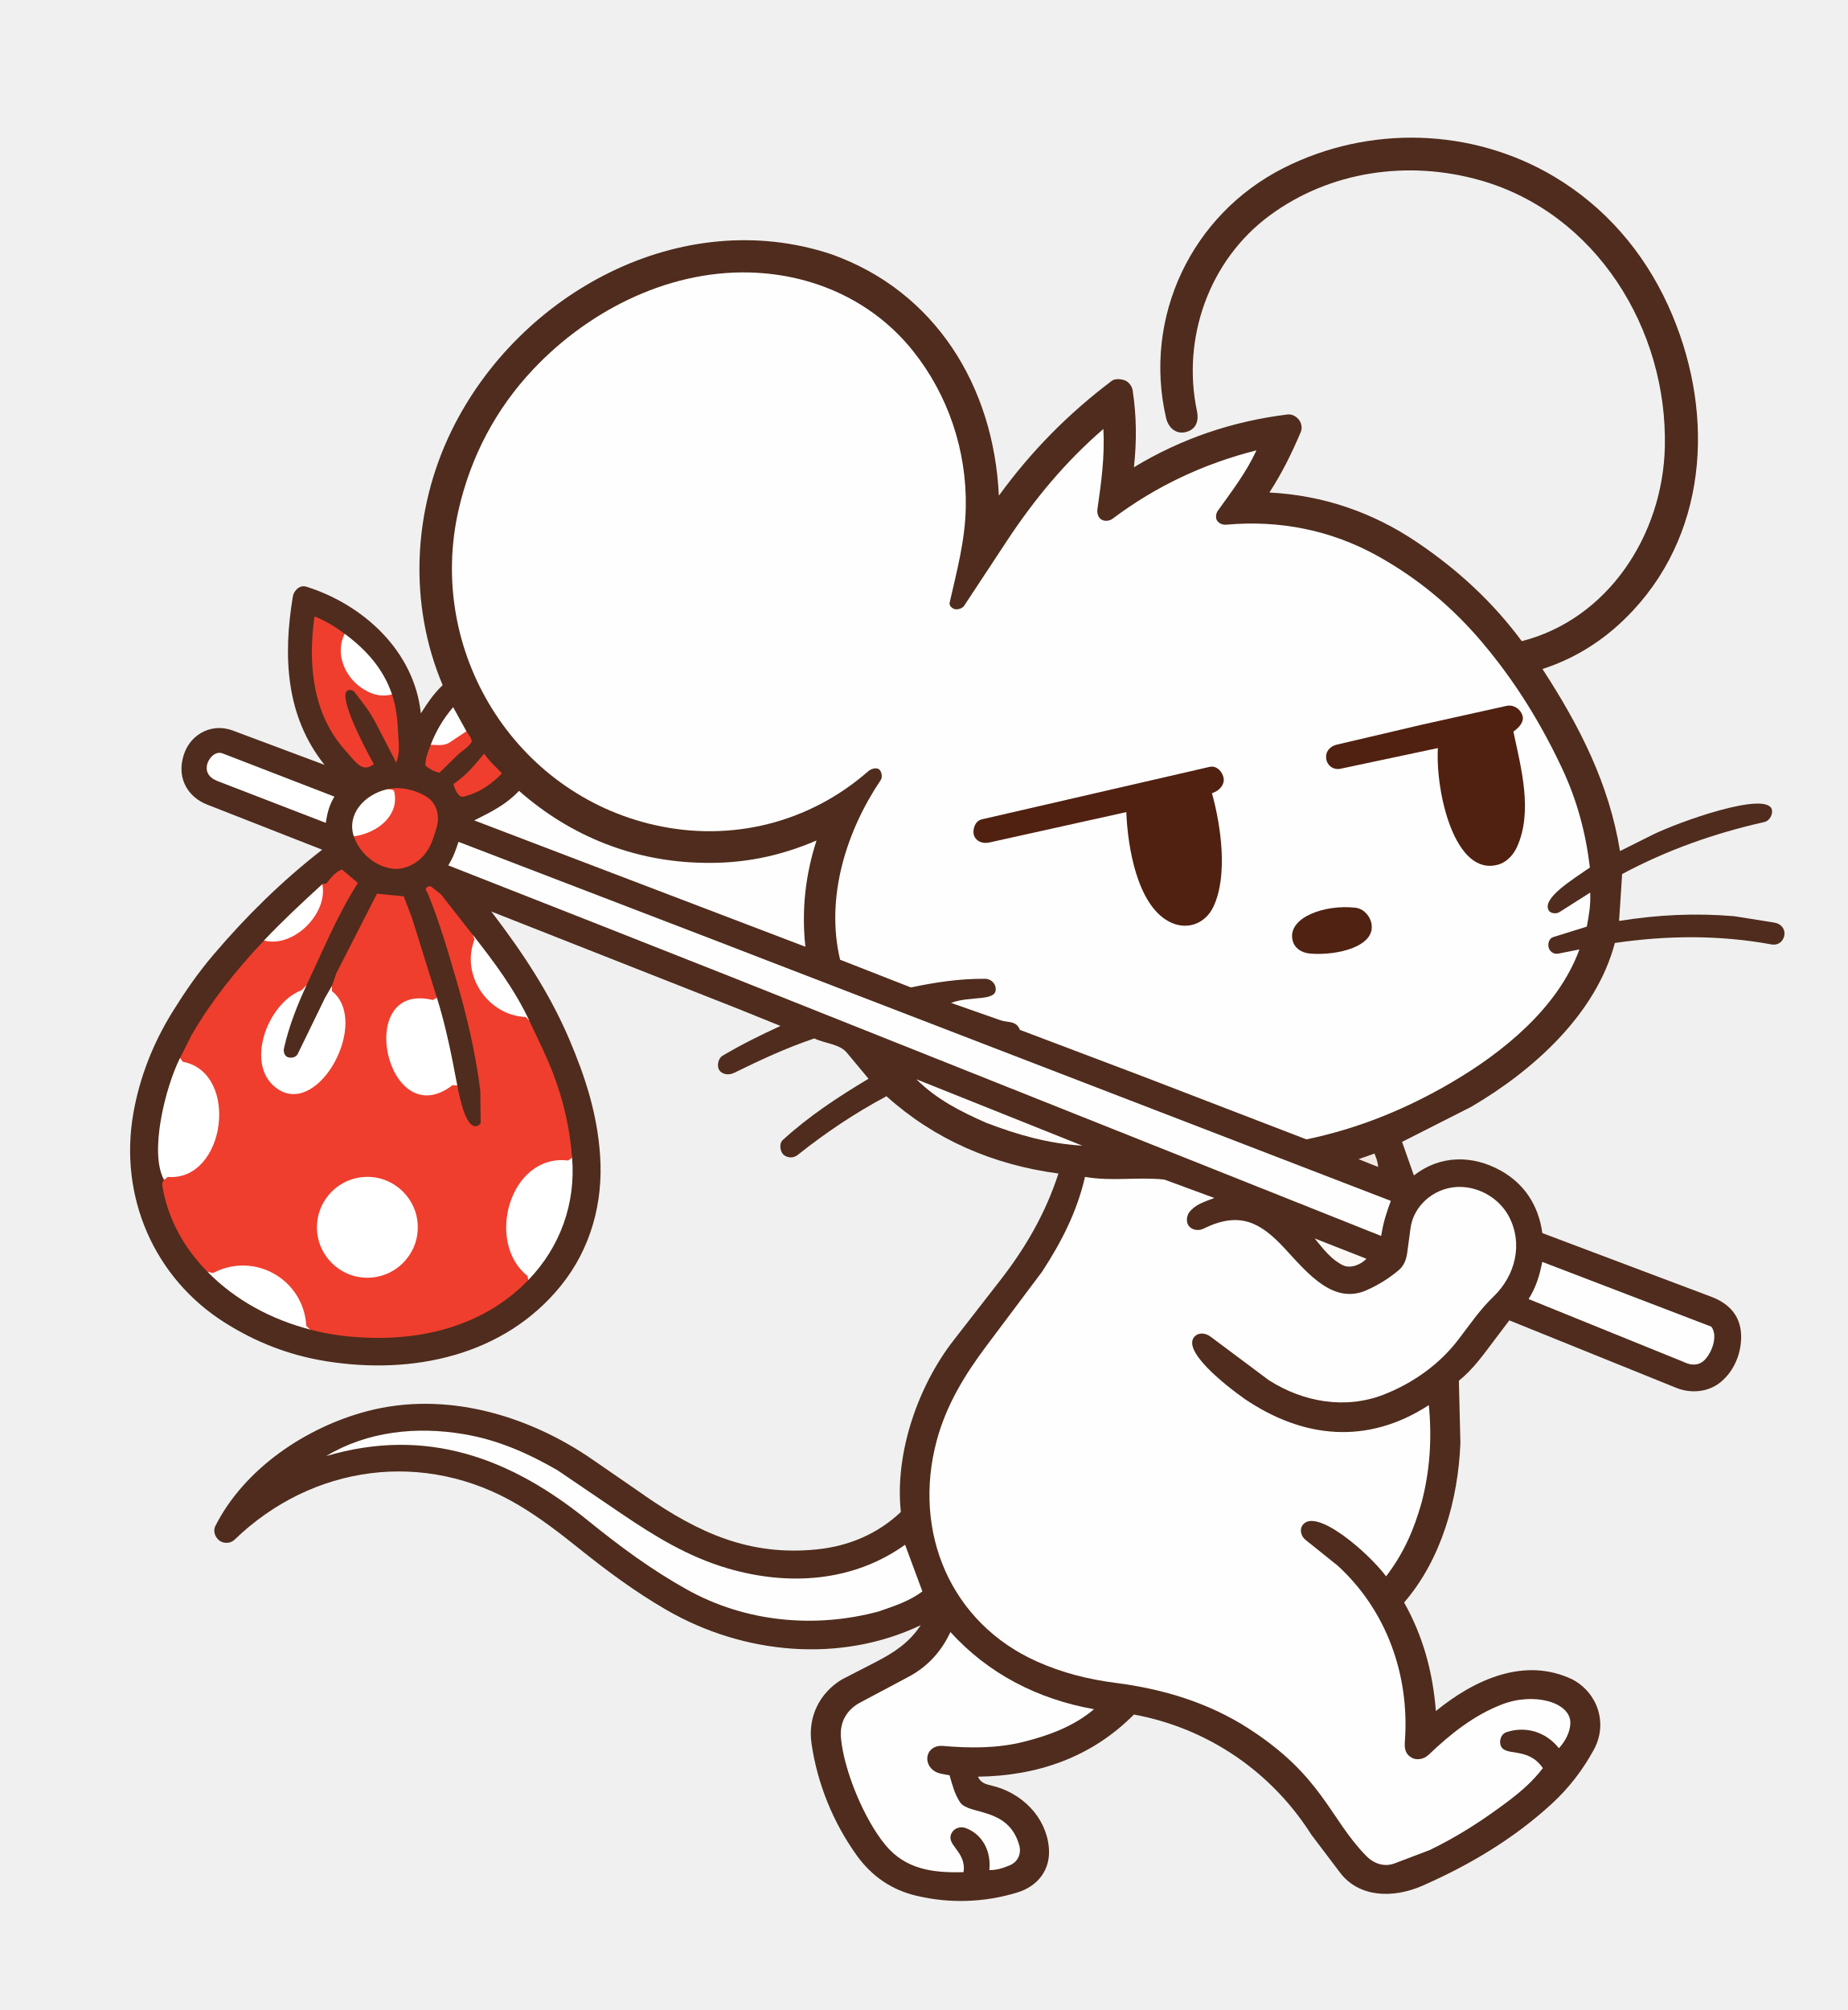
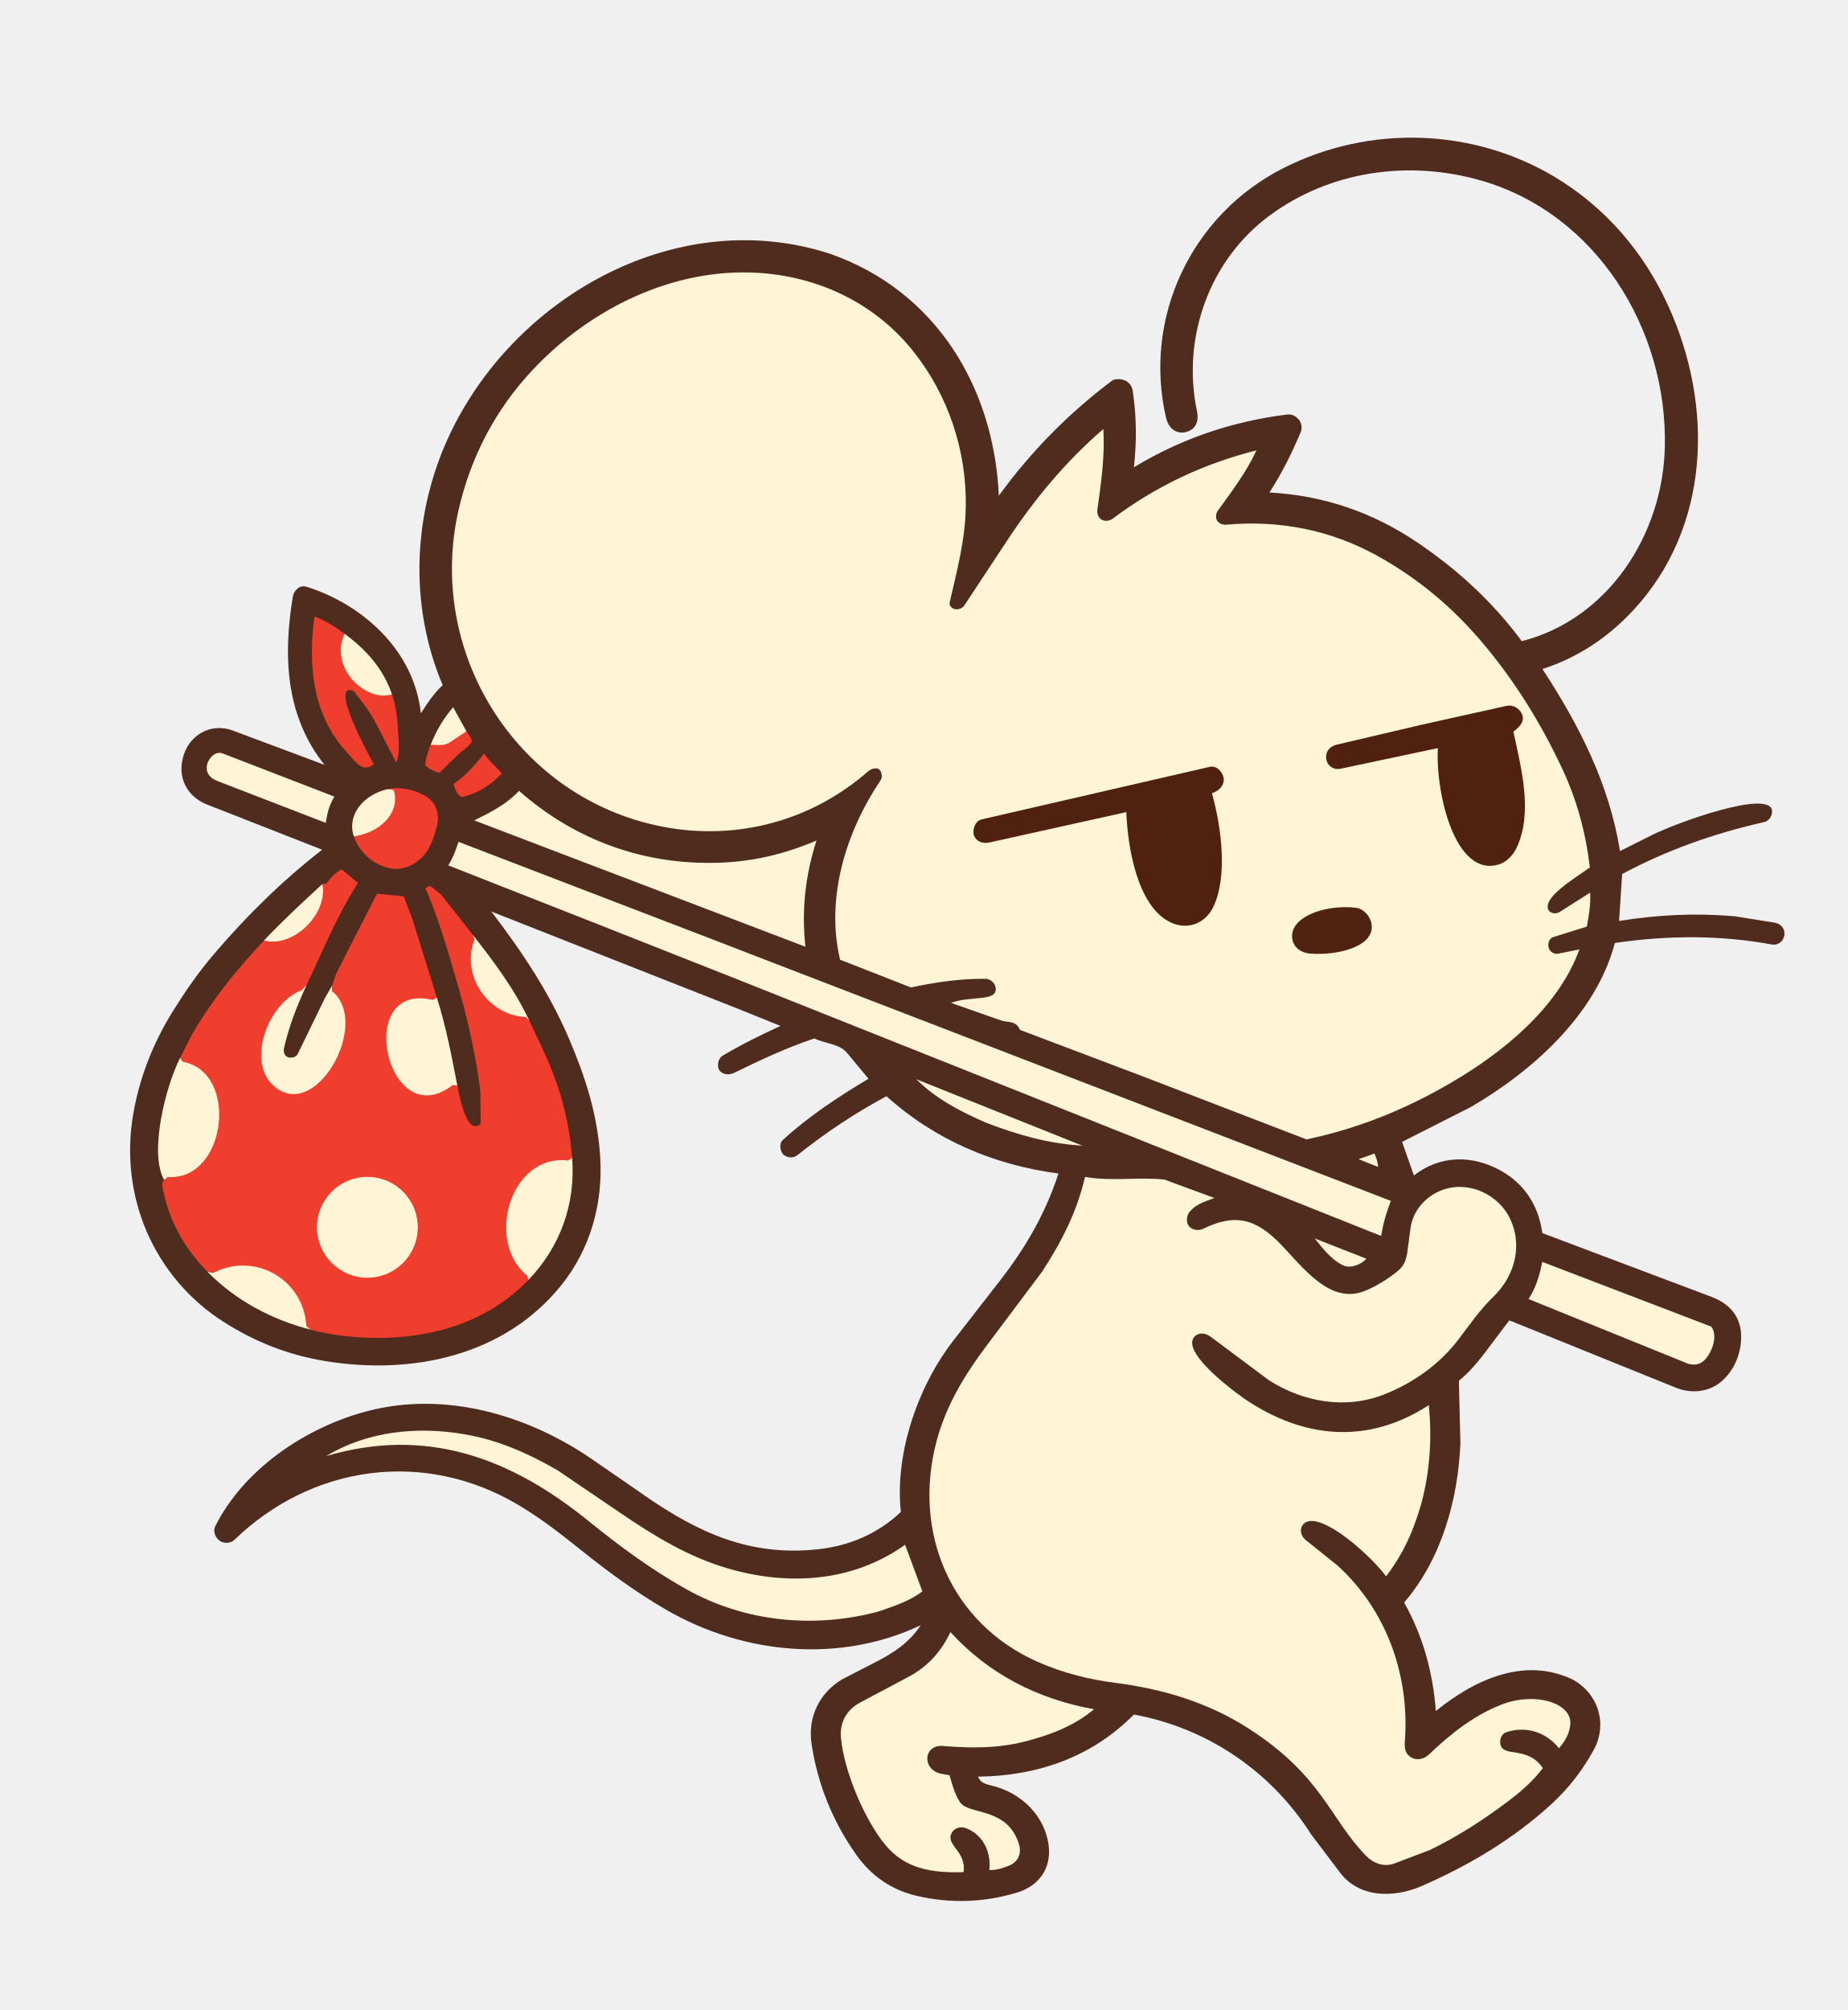
<svg xmlns="http://www.w3.org/2000/svg" id="Layer_1" version="1.1" viewBox="20 186 524 570">
  <defs>
    <style>
      .st0 {
-         fill: #fff;
+         fill: #FFF4D6;
      }

      .st1 {
        fill: #4f2c1d;
      }

      .st2 {
        fill: #502111;
      }

      .st3 {
-         fill: #fbf8f6;
+         fill: #FFF4D6;
      }

      .st4 {
-         fill: #fdfcfb;
+         fill: #FFF4D6;
      }

      .st5 {
-         fill: #f1e9e2;
+         fill: #FFF4D6;
      }

      .st6 {
        fill: #4f2212;
      }

      .st7 {
        fill: #ef3e2d;
      }

      .st8 {
-         fill: #fefefe;
+         fill: #FFF4D6;
      }
    </style>
  </defs>
  <path class="st1" d="M202.81,610.1c15.49,10.68,29.86,17.22,48.9,15.28,9.04-.92,17.24-4.39,23.81-10.61-1.78-16.66,4.87-35.71,14.91-48.62l13.35-17.17c7.09-9.12,12.78-18.9,16.44-30.19-18.47-2.45-35.13-9.62-48.78-21.92-8.96,4.79-17.26,10.34-25.19,16.66-1.27,1.02-2.88.78-3.86.05-1.04-.77-1.58-3.18-.35-4.3,7.4-6.76,15.51-12.1,24.31-17.37l-6.17-7.41c-2.05-2.46-6.15-2.56-9.21-4.02-7.97,2.69-15.24,6.09-22.76,9.77-1.53.75-3.4.45-4.22-.81-.63-.97-.42-3.23.97-4.06,5.32-3.15,10.62-5.78,16.42-8.44l-12-4.85-70.02-27.6c8.94,11.7,16.51,23.12,22.1,36.21,4.58,10.74,7.96,21.23,8.75,32.97.94,13.39-2.67,26.48-11.09,36.9-16.09,19.91-42.12,25.45-66.84,21.41-10.38-1.7-19.69-5.34-28.51-10.9-20.08-12.66-30.06-35.78-25.96-59.29,1.81-10.39,5.69-20.15,11.28-29.11,3.55-5.69,7.12-10.85,11.46-15.95,9.34-10.97,19.38-20.86,30.83-29.77l-32.66-12.81c-5.4-2.12-8.3-7.24-6.9-12.96,1.42-6.55,7.82-10.41,14.21-8.02l26.03,9.74c-11.12-13.89-11.77-30.94-9-47.72.28-1.69,1.91-3.42,3.85-2.81,16.16,5.07,30.63,18.29,32.46,35.92,2.02-3.12,3.56-5.5,6.19-8.01-9.73-23.01-8.52-49.64,2.57-72.26,19.08-38.93,64.98-64.01,107.57-49.97,29.58,10.48,46.17,37.46,47.62,68.51,9.15-12.6,19.77-23.34,32.06-32.59,1.01-.76,3.02-.45,3.93,0,.79.39,1.75,1.39,1.96,2.74,1.11,7.26,1.17,14.38.36,21.79,13.41-8.13,28.02-13.07,43.56-14.97,1.35-.17,2.43.62,3.02,1.23.82.85,1.29,2.44.75,3.73-2.51,5.91-5.14,11.32-8.9,17.17,15.27.79,29.27,5.61,41.81,14.06,11.51,7.75,21.47,16.89,29.77,28.09,24.42-6.22,40.01-30.07,40.58-55.09.77-33.37-19.48-66.28-52.38-75.61-20.42-5.79-42.58-2.64-59.72,10-17.16,12.65-24.97,34.78-20.62,55.41.64,3.03-.36,5.26-3.09,5.98s-4.98-1.07-5.66-4c-6.6-28.5,7.18-57.66,33.36-70.88,24.1-12.17,53.32-11.46,76.71,2.45,14.42,8.58,25.4,21.35,32.33,36.56,13.1,28.72,11.9,62.99-9.92,86.45-7.17,7.71-15.63,13.36-25.72,16.63,10.59,16.25,18.94,32.69,21.99,51.63l9.03-4.52c7.38-3.69,32.63-12.7,34.05-7.23.28,1.09-.43,3.13-2.17,3.52-14.06,3.17-27.47,7.88-40.3,14.74l-.87,13.3c11.1-1.77,21.74-2.28,32.74-1.33l11.28,1.8c1.85.3,2.96,1.63,2.9,3.2-.07,1.77-1.54,3.39-3.7,2.99-14.76-2.7-29.51-2.59-44.42-.41-5.31,20.21-23.22,36.23-40.79,46.49l-19.56,9.92,3.35,9.52c7.43-5.81,16.56-5.84,24.59-1.4,6.66,3.69,10.76,9.8,11.84,17.74l47.97,18.08c4.87,1.84,8.19,5.24,8.41,10.71.2,5-1.84,10.27-5.89,13.54-3.42,2.77-8.31,3.25-12.52,1.55l-47.33-19.13-4.22,5.58c-3.12,4.13-5.98,8.22-10.09,11.54l.43,17.65c-.62,16.03-5.41,33.04-15.96,45.24,5.3,9.44,8.14,19.59,9,30.78,11.3-9.2,25.38-15.34,38.72-8.97,7.23,3.83,10.11,12.55,6.1,19.91-3.11,5.7-7.03,10.85-11.95,15.37-10.75,9.87-23.27,17.34-36.63,23.21-8.58,3.77-18.15,3.25-23.39-3.67l-8.19-10.82c-11.31-17.84-29.36-30.18-50.3-34.04-12.07,12.17-27.4,17.41-44.23,17.62.73,1.75,2.17,2.14,3.86,2.53,8.44,1.97,15.33,8.74,16.22,17.35.67,6.5-3.12,11.2-8.97,12.98-9.3,2.83-19.03,3.17-28.55.92-7.06-1.66-12.74-5.56-17-11.52-6.68-9.34-11.12-20.26-12.78-31.65-1.1-7.6,2.28-14.3,8.57-18.15l9.71-5c4.87-2.51,9.43-5.4,12.69-10.41-22.77,10.84-50.21,8.35-72.16-4.36-8.97-5.19-16.94-11.13-25-17.59-5.54-4.44-10.78-8.46-16.87-12.1-26.73-15.93-58.59-11.44-80.58,9.79-1.23,1.19-3.18,1.14-4.35.23-1.05-.82-1.89-2.54-1.11-4.09,8.19-16.25,25.7-28.02,43.08-32.58,22.03-5.79,45.45,1.01,63.82,13.67l14.83,10.22Z" />
  <path class="st8" d="M413.14,633c-5.06-6.77-20.07-19.73-23.71-14.45-.83,1.21-.47,3.05.91,4.16l9.07,7.27c13.88,12.68,20.47,31.08,19.07,49.88-.16,2.08.16,3.58,1.91,4.58,1.34.77,3.38.57,4.89-.87,6.18-5.89,12.78-11.18,20.85-14.27,9.1-3.48,19.45-.54,19.29,5.39-.07,2.64-1.53,5.18-3.24,7.08-3.77-4.75-9.54-6.34-14.91-4.55-1.41.47-1.97,2.14-1.71,3.39.82,3.93,7.65.32,12.06,6.8-2.8,3.66-6.12,6.57-9.79,9.34-7.07,5.34-14.33,10.05-22.32,13.9l-9.94,3.77c-2.93,1.11-5.89.1-8.08-2.14-10.42-10.67-12.36-22.6-33.34-36.11-11.38-7.33-24.18-11.19-37.62-12.92-7.81-1-15.14-2.84-22.34-6.04-24.45-10.89-35.48-36.64-28.5-62.67,2.69-10.03,7.91-18.62,14.12-26.89l15.77-21.02c5.51-8.43,9.89-16.99,12.18-26.89,7.65,1.36,15.05-.06,22.52.77l14.16,5.21c-2.96,1.16-5.33,1.76-7.19,4.15-.77,1.21-.85,2.98.13,4,.85.89,2.51,1.27,3.93.58,10.24-5.04,16.16-1.94,23.2,5.71,6.51,7.07,13.77,15.89,23.16,11.7,3.27-1.46,6.31-3.34,9.04-5.64,1.56-1.31,2.18-3.06,2.45-5.05l.93-6.93c.83-6.19,6.42-11.23,13.04-11.63,6.01-.36,11.99,3.04,14.8,8.25,4.18,7.78,1.91,16.82-4.26,22.78-3.93,3.79-6.67,7.86-9.99,12.21-5.36,7.02-12.79,12.33-21.11,15.6-10.92,4.29-22.91,2.18-32.67-4.05l-16.55-12.36c-1.34-1-3.23-1.25-4.4-.13-4.06,3.87,8.32,13.72,14.09,17.8,16.69,11.29,34.84,13.05,52.24,1.76.92,9.56.3,18.62-2.05,27.62-2.09,7.4-4.92,14.19-10.05,20.9Z" />
  <path class="st8" d="M306.41,714.97c-1.99.84-3.89,1.41-5.79,1.34.56-5.34-1.93-10.11-6.69-11.9-1.5-.56-3.11.02-3.82,1.11-2.36,3.63,4.11,5.28,3.19,11.39-8.98.26-16.49-.89-22.14-7.68-5.96-7.16-11.75-20.96-12.63-30.37-.42-4.5,1.64-8.08,5.62-10.14l13.68-7.28c5.22-2.78,9.18-7.08,11.75-12.62,10.66,11.72,24.6,19.01,40.73,21.88-5.61,4.77-12.59,7.39-19.81,9.21-7.62,1.93-15.33,1.87-23.13,1.2-1.84-.16-3.34.7-3.98,1.99-.82,1.65-.25,3.65,1.21,4.84,1.31,1.07,3.01,1.19,4.73,1.49.79,2.76,1.45,5.31,2.97,7.64,2.44,3.74,13.67,1.23,16.79,12.16.66,2.3-.25,4.72-2.68,5.74Z" />
  <path class="st8" d="M281.64,637.3c-3.81,2.82-7.88,4.09-12.4,5.68-18.21,4.9-37.87,3.02-54.43-6.23-10.11-5.65-18.99-12.22-27.93-19.46-22.06-17.87-45.92-26.77-74.37-18.37,11.71-7.06,25.65-8.47,38.98-6.23,9.7,1.62,18.18,5.37,26.63,10.24l18.18,12.34c9.56,6.49,19.03,12.27,30.23,15.53,17.25,5.02,35.49,3.78,50.19-6.74l4.91,13.24Z" />
  <path class="st8" d="M505.38,562.2c2.38,2.99-.56,9.32-3.2,10.41-1.52.63-3,.39-4.62-.39l-43.99-17.83c2.01-3.18,3.06-6.35,3.88-10.54l47.93,18.36Z" />
  <g>
    <path class="st8" d="M460.59,451.73c-1.18.37-1.54,1.73-1.38,2.74.19,1.21,1.36,2.25,2.8,1.96l5.98-1.19c-6.03,16.54-21.63,29.19-36.52,37.87-12.85,7.49-26.28,12.95-40.91,16l-46.55-17.92-34.73-13.14c-1.02-2.71-3.36-1.97-5.54-2.74l-13.99-4.91c5.71-2.14,13.2-.22,12.66-4.27-.18-1.31-1.34-2.54-2.96-2.56-7.13-.06-13.96.95-21.08,2.45l-20.08-7.86c-4.19-17.55,1.69-36.36,11.5-50.92.64-.95.23-2.49-.42-3.05s-2.15-.31-3.12.54c-16.66,14.58-38.7,20.13-60.41,15.27-39.94-8.93-64.9-49.39-55.77-89.4,3.45-15.1,10.57-28.64,21.14-39.84,16.27-17.24,39.65-28.78,63.58-27.4,17.26.99,33.28,8.57,44.11,22.08,10.06,12.55,15.32,28.34,15.04,44.38-.17,9.4-2.52,18.05-4.58,27.09-.22.98.93,1.76,1.6,1.86s1.95-.14,2.54-1.03l12.12-18.38c7.75-11.75,16.56-22.4,27.35-31.71.42,8.05-.63,15.24-1.69,22.74-.17,1.23.26,2.38,1.07,2.91.89.58,2.27.53,3.28-.23,12.14-9.13,25.71-15.56,40.76-19.36-2.96,6.37-7,11.6-10.95,17.11-.63.88-.64,2.13-.26,2.75.49.81,1.53,1.33,2.71,1.22,14.97-1.35,29.59,1.51,42.75,8.81,11.59,6.42,21.4,14.63,29.95,24.78,9.19,10.91,16.53,22.79,22.58,35.73,4.17,8.92,6.63,18.12,7.79,27.9-4.89,3.42-13.67,8.71-11.68,12.16.49.84,2.05,1.12,3.09.46l8.68-5.51c.15,3.61-.36,6.43-.96,9.65l-9.49,2.96Z" />
    <path class="st2" d="M351.33,447.21c-8.68-4.87-11.46-20.6-11.86-30.91l-38.87,8.62c-1.97.44-3.8-.39-4.35-2.04-.44-1.32.12-4.04,2.24-4.53l64.56-14.87c2.16-.5,3.77,1.52,4.03,3.23s-1.06,3.53-3.32,4.23c2.67,9.58,4.51,23.52.42,32.18-2.34,4.96-7.76,6.94-12.84,4.09Z" />
    <path class="st2" d="M444.93,431.19c-12.35,3.49-17.81-20.69-17.08-33.05l-27.56,5.85c-2.16.46-3.82-.95-4.1-2.68-.33-2.06.92-3.66,3.01-4.15l24.22-5.68,23.81-5.29c2.17-.48,3.99.89,4.59,2.65s-.87,3.45-2.56,4.63c2.25,10.52,5.54,22.7,1.04,32.68-1.15,2.55-3.16,4.43-5.36,5.05Z" />
    <path class="st6" d="M408.96,447.72c1.49,6.65-9.63,9.36-17.41,8.69-2.49-.22-4.46-1.61-4.94-3.85-1.39-6.38,9.13-10.14,17.83-9.15,2.5.28,4.12,2.47,4.53,4.31Z" />
  </g>
  <path class="st8" d="M411.76,536.5l-183.08-72.96-40.03-15.81-41.5-16.32c1.52-2.45,2.13-4.38,2.9-6.68l74.1,28.45,13.43,5.19,176.92,68.18c-1.22,3.32-2.07,5.78-2.74,9.94Z" />
  <path class="st8" d="M251.6,424.34c-3.12,9.67-4.29,19.58-3.16,30.14l-93.93-35.83c4.96-2.46,9.18-4.6,12.71-8.38,14.79,13.05,32.87,20.09,52.26,20.41,11.14.25,21.5-1.78,32.12-6.33Z" />
  <path class="st4" d="M327.02,510.89c-9.71-.57-18.46-3.1-27.23-6.46-7.26-3.18-14.19-6.69-19.86-12.37l47.08,18.83Z" />
  <path class="st3" d="M407.59,542.96c-1.68,1.76-4.65,2.86-6.71,1.83-3.36-1.67-5.55-4.62-7.98-7.59l14.7,5.77Z" />
  <path class="st5" d="M410.9,516.93l-5.56-2.21,4.53-1.6c.43,1.28.86,1.85,1.03,3.81Z" />
  <path class="st0" d="M106.94,465.38c-2.65,5.75-4.94,11.53-6.36,17.75-.32,1.4.27,2.55,1.37,2.76.82.15,2.02-.03,2.51-1.03l7.73-15.89,1.94-3.36c7.08,6,5.62,17.22.37,24.57-2.36,3.3-5.62,5.88-9.62,6.72-3.49.74-6.86-.48-8.87-3.35-4.49-6.41-3.68-14.68,1.05-20.77,2.7-3.47,5.73-6.52,9.88-7.39Z" />
  <path class="st0" d="M66.54,520.59c-4.28-7.63.32-26.21,4.53-34.58,3.82-.09,7.18,2.17,9.19,5.44,3.74,6.08,3.81,13.21,1.09,19.78-2.65,6.42-8.44,11.08-14.81,9.36Z" />
  <path class="st0" d="M182.28,514.32c1.05,13.02-3.39,25.3-12.39,34.64-2.2-.24-5.33-4.91-6.37-8.31-2.58-8.42-.11-17.97,6.7-23.55,3.53-2.9,7.86-4.11,12.06-2.79Z" />
  <path class="st0" d="M143.94,468.97c2.57,8.24,4.18,16.45,5.77,24.87-3.85,4.47-10.21,5.45-14.99,1.36-6.22-5.32-8.07-14.83-4.34-22.12,2.73-5.32,8.5-6.59,13.56-4.11Z" />
  <path class="st7" d="M117.77,365.73l.62,1.16c-2.86,7.35,4.02,16.1,11.79,15.17l1.01.85c1.19,3.5,1.54,7,1.73,10.78.14,2.89.64,5.67-.53,8.56l-5.85-11.31c-1.64-3.17-3.82-5.88-6-8.68-.54-.69-1.62-.72-2.07-.37-2.39,1.87,4.45,15.23,7.57,20.83-3.33,2.56-5.15-.65-7.99-3.78-9.37-10.35-10.76-24.46-8.85-38.14,3.57,1.43,6.08,3.09,8.57,4.94Z" />
  <path class="st7" d="M120.36,423.19l.66-1.18c5.47-.68,13.05-7.07,8.66-12.16,3.65-.88,7.87.01,11.19,2.01,3.05,1.83,3.95,5.53,2.98,8.76-.76,2.55-1.39,4.9-2.99,7.13-2.04,2.85-5.83,5.07-9.56,4.59-5.06-.65-9.44-4.65-10.93-9.15Z" />
  <path class="st0" d="M114.85,411.91c-1.54,2.55-2.02,4.75-2.45,7.44l-30.72-11.86c-2.17-.84-3.35-2.31-2.98-4.47.29-1.69,2.22-4.22,4.46-3.36l31.69,12.25Z" />
  <path class="st0" d="M107.96,563.04c-11.1-2.92-21.09-8.25-29.08-16.35,5.94-3.72,13.48-3.82,19.62-.3,5.75,3.3,9.49,9.71,9.46,16.65Z" />
  <path class="st0" d="M170.12,475.4c-7.02.17-13.29-3.95-16.06-10.44-1.97-4.63-2.4-9.79.1-13.79,6.06,7.71,11.82,15.43,15.96,24.23Z" />
  <path class="st0" d="M131.2,382.91c-3.3.9-6.36-.11-9.17-2.21-4.65-3.49-6.89-9.84-4.26-14.97,6.09,4.54,10.9,9.79,13.42,17.18Z" />
  <path class="st0" d="M129.68,409.85c.21,0,1.93-.16,2.11.56,1.59,6.46-4.19,11.7-11.43,12.78-2.04-6.15,2.79-11.76,9.32-13.34Z" />
  <path class="st7" d="M151.12,411.98c-1.29-.1-2.27-2.55-2.48-3.66,3.61-2.49,5.91-5.21,8.69-8.62,1.58,2.37,3.25,3.63,5.05,5.63-3.06,3.14-6.65,5.66-11.25,6.65Z" />
  <path class="st7" d="M142.16,397.22l1.02-1.03c2.86.06,5.51-1.04,7.96-3.31l1.16.49c.5.91,1.45,1.7,1.51,2.98-.98,1.65-2.78,2.53-4.1,3.83l-5.05,4.96c-1.49-.34-2.87-1.05-4.02-2.05.04-2.17.8-3.98,1.53-5.88Z" />
  <path class="st0" d="M152.29,393.38l-4.69,3.12c-1.58,1.13-3.7.71-5.44.72,1.51-3.89,3.47-7.27,6.37-10.68l3.77,6.83Z" />
  <path class="st7" d="M106.94,465.38l-1.42,1.44c-9.77,3.66-16.49,21.77-6.54,28.14,11.71,7.49,25.97-19.32,15.16-27.92v-1.44s1.22-3.52,1.22-3.52l11.56-22.65,7.59.75,2.37,6.19,7.05,22.59-1.18.62c-22.64-5.48-13.04,38.56,5.63,24.14l1.33.11c.85,4.48,2.4,11.06,4.85,11.52.63.12,1.79-.24,1.78-1.19l-.11-8.87c-1.34-10.65-3.69-20.74-6.69-31.01-2.5-8.57-4.84-16.74-8.24-24.98-.25-.61-.76-1-.44-1.42.4-.53,1.09-.77,1.65-.31l2.61,2.11,9.03,11.49.45,1.28c-3.99,9.98,3.76,21.52,14.5,21.95l1.01,1,3.66,7.76c4.83,10.25,7.59,19.83,8.51,31.16l-1.14.78c-16.54-1.96-23.54,23.19-11.55,32.7l.29,1.17c-11.48,11.91-27.41,16.73-43.99,16.42-6.24-.12-11.94-.77-17.93-2.34l-1.08-1.04c-.72-13.16-14.67-21.19-26.44-15.01l-1.56-.31c-6.63-6.72-11.22-14.86-12.82-24.3-.13-.77.03-1.37.48-1.79l1.04-.84c16.52,1.28,20.48-29.66,4.24-32.67l-.74-1.07,3.3-6.57c5.71-9.79,12.71-18.5,20.51-26.74l1.54-.72c7.22.24,13.89-6.26,14.15-13.42l.86-1.83c.22-.2.83-.1,1.11-.16,1.16-1.51,2.44-3.2,4.42-4.03l4.53,3.84c-4.11,6.51-7.21,13.07-10.36,19.91l-4.19,9.09Z" />
  <path class="st0" d="M94.88,452.7c5.4-5.7,10.84-10.76,16.54-15.97,1.71,8.4-8.3,18.21-16.54,15.97Z" />
  <circle class="st0" cx="124.2" cy="534.04" r="14.3" />
</svg>
